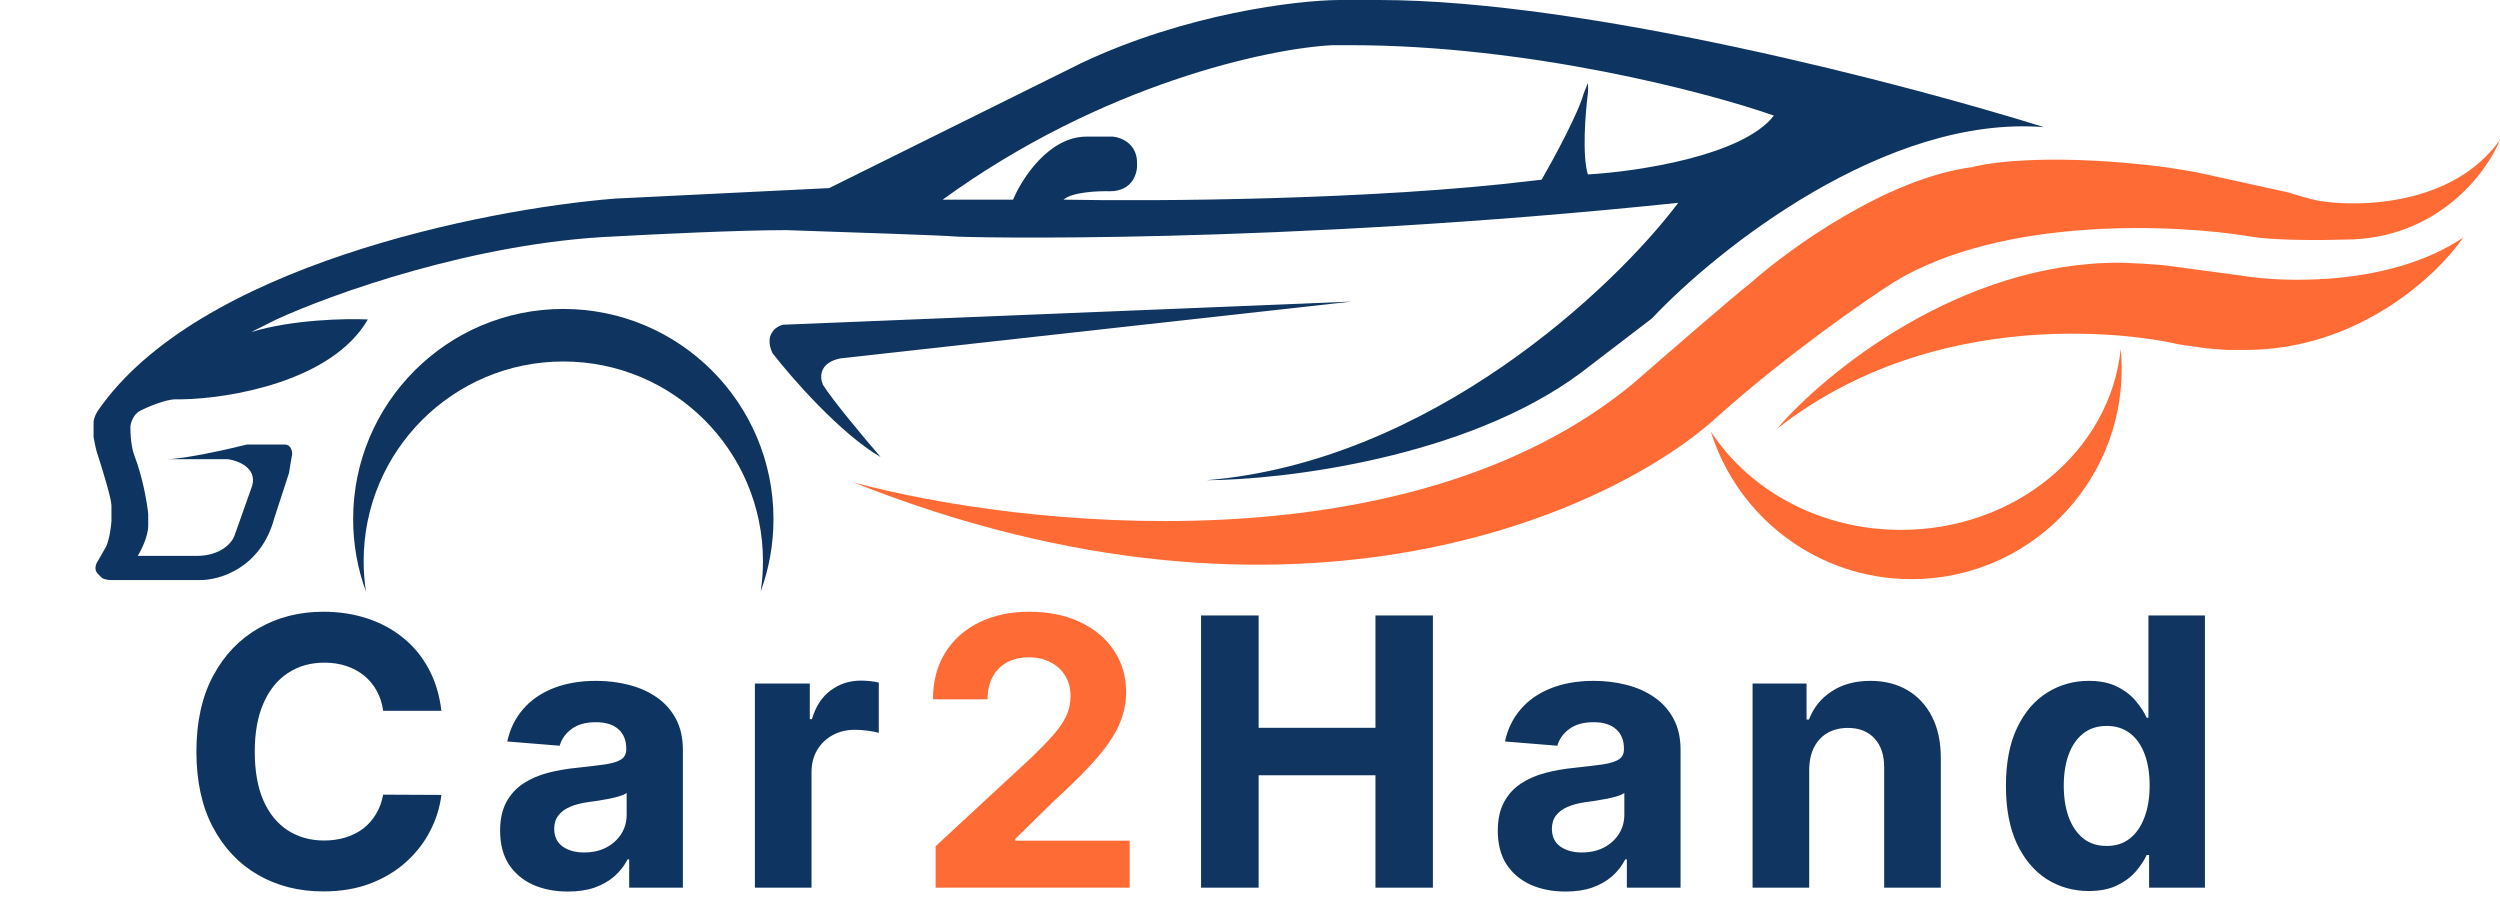
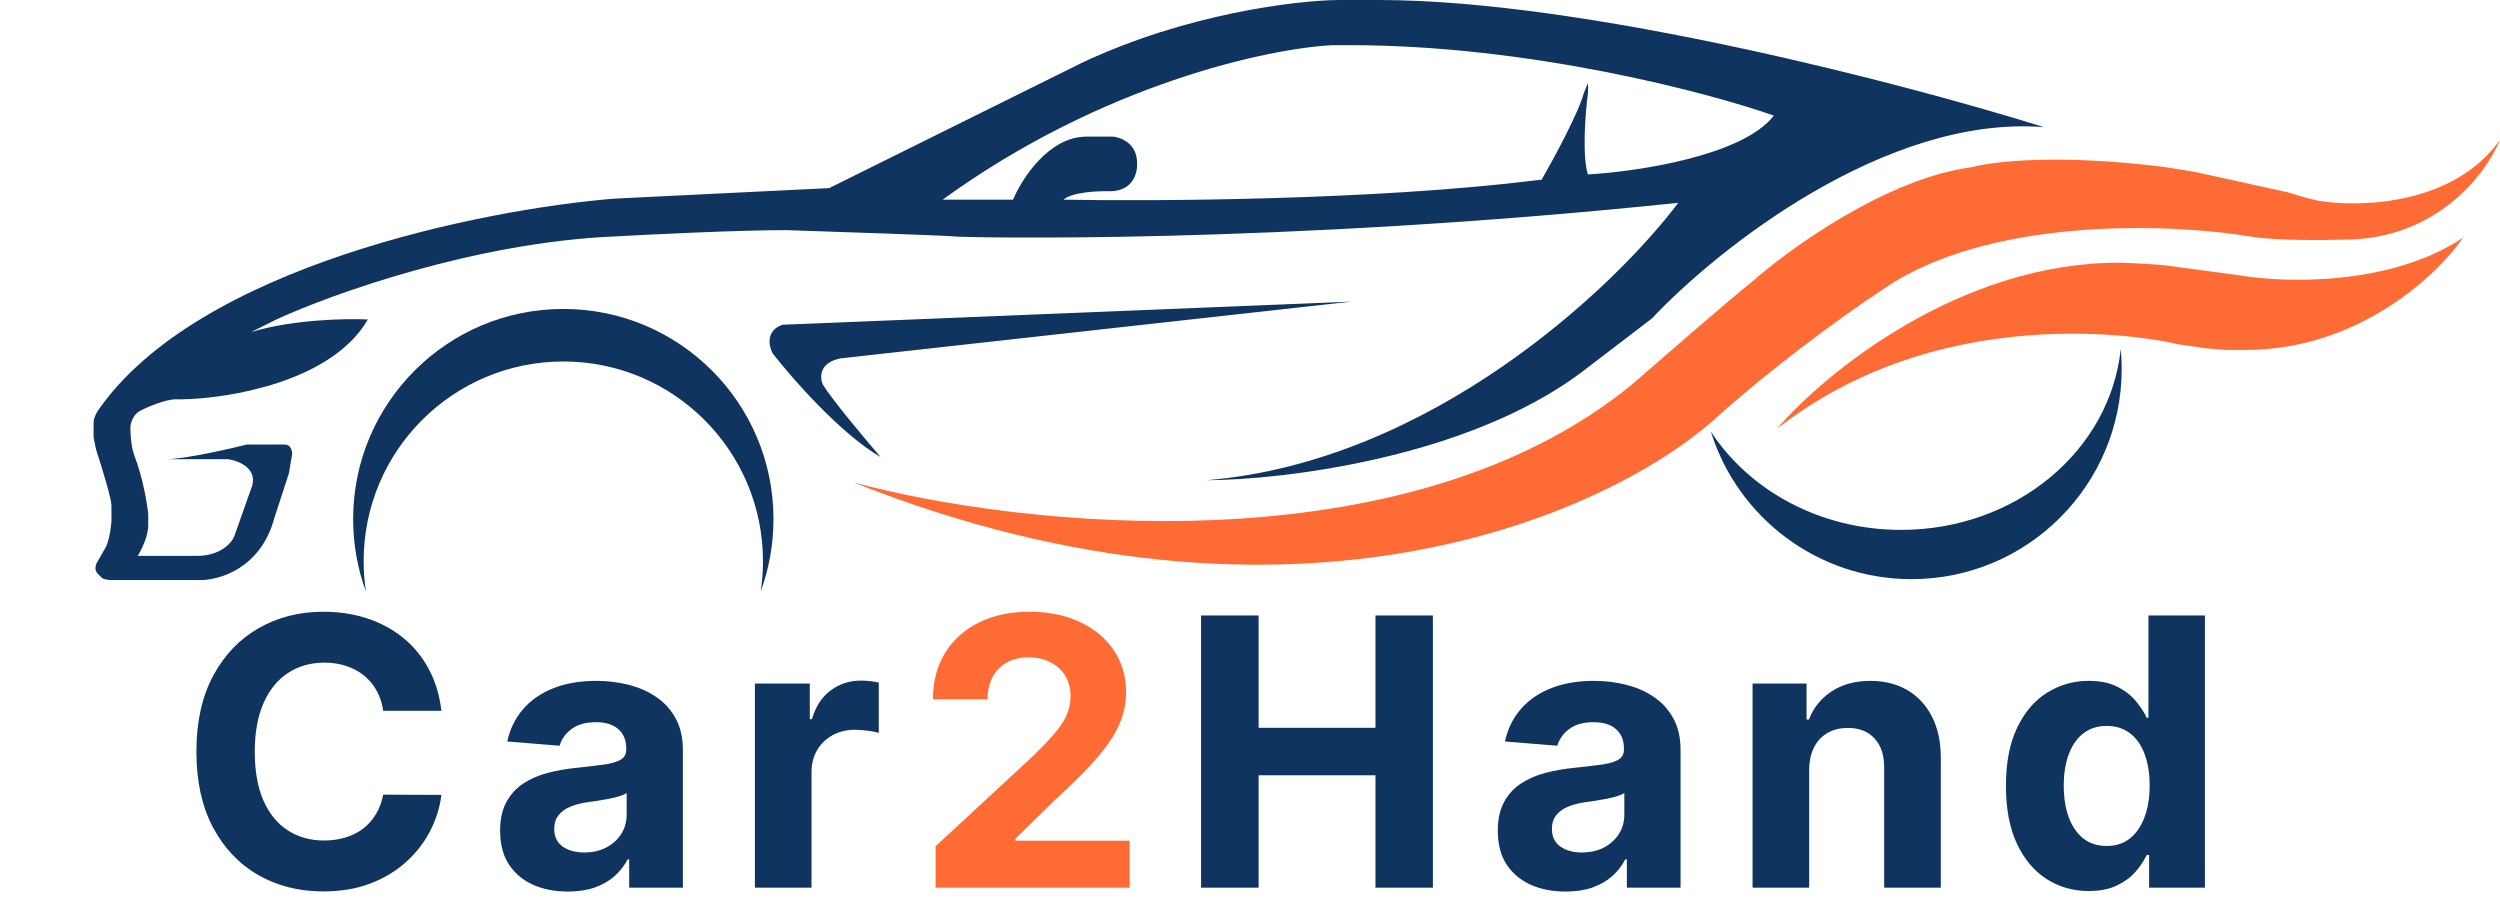
<svg xmlns="http://www.w3.org/2000/svg" width="935" height="341" viewBox="0 0 935 341" fill="none">
-   <path d="M210.677 115.546C254.088 115.546 289.279 150.738 289.279 194.149C289.279 203.663 287.588 212.782 284.491 221.223C285.056 217.521 285.35 213.73 285.35 209.87C285.349 168.629 251.917 135.197 210.677 135.197C169.436 135.197 136.004 168.629 136.004 209.87C136.004 213.73 136.297 217.521 136.861 221.223C133.765 212.782 132.074 203.663 132.074 194.149C132.074 150.738 167.266 115.546 210.677 115.546Z" fill="#0F3460" />
-   <path d="M714.91 216.605C679.646 216.605 649.806 193.383 639.848 161.396C654.204 183.409 680.686 198.177 710.98 198.177C753.961 198.177 789.267 168.45 793.156 130.481C793.391 132.957 793.512 135.465 793.512 138.002C793.512 181.413 758.321 216.605 714.91 216.605Z" fill="#FF6B35" />
-   <path d="M292.817 121.442L505.437 112.795L314.432 134.018C306.258 135.59 306.572 141.224 307.751 143.844C311.21 149.503 323.603 164.28 329.367 170.962C314.275 162.158 296.092 141.355 288.887 132.053C285.742 125.136 290.197 122.097 292.817 121.442Z" fill="#0F3560" />
-   <path d="M793.122 98.254C733.07 97.94 682.424 139.521 664.607 160.351C729.847 109.259 812.38 128.123 813.559 128.516C814.502 128.831 819.192 129.433 821.419 129.695C824.249 130.324 830.458 130.743 833.21 130.874H839.891C882.022 130.874 911.681 102.839 921.244 88.822C894.205 107.058 854.17 105.852 837.533 102.97C832.816 102.342 818.013 100.35 811.201 99.433C806.799 98.804 797.314 98.385 793.122 98.254Z" fill="#FF6B35" />
+   <path d="M210.677 115.546C254.088 115.546 289.279 150.738 289.279 194.149C289.279 203.663 287.588 212.782 284.491 221.222C285.056 217.521 285.35 213.729 285.35 209.87C285.349 168.629 251.917 135.197 210.677 135.197C169.436 135.197 136.004 168.629 136.004 209.87C136.004 213.729 136.297 217.521 136.861 221.222C133.765 212.782 132.074 203.663 132.074 194.149C132.074 150.738 167.266 115.546 210.677 115.546Z" fill="#0F3460" />
+   <path d="M714.91 216.605C679.646 216.605 649.806 193.383 639.848 161.396C654.204 183.409 680.686 198.177 710.98 198.177C753.961 198.177 789.267 168.45 793.156 130.481C793.391 132.957 793.512 135.465 793.512 138.002C793.512 181.413 758.321 216.605 714.91 216.605Z" fill="#0F3460" />
+   <path d="M292.817 121.442L505.437 112.796L314.432 134.019C306.258 135.591 306.572 141.224 307.751 143.844C311.21 149.503 323.603 164.281 329.367 170.962C314.275 162.158 296.092 141.355 288.887 132.053C285.742 125.136 290.197 122.097 292.817 121.442Z" fill="#0F3460" />
+   <path d="M793.122 98.254C733.07 97.939 682.424 139.521 664.607 160.35C729.847 109.258 812.38 128.123 813.559 128.516C814.502 128.831 819.192 129.433 821.419 129.695C824.249 130.324 830.458 130.743 833.21 130.874H839.891C882.022 130.874 911.681 102.839 921.244 88.822C894.205 107.057 854.17 105.852 837.533 102.97C832.816 102.341 818.013 100.35 811.201 99.433C806.799 98.804 797.314 98.385 793.122 98.254Z" fill="#FF6B35" />
  <path d="M610.764 143.451C526.188 213.25 381.113 197.163 319.148 180.394C485.157 246.421 604.214 191.137 642.991 155.241C668.773 132.289 697.489 112.402 708.624 105.328C749.183 80.804 814.083 83.843 841.463 88.428C850.266 90.001 868.712 89.87 876.834 89.608C911.419 89.608 930.022 64.716 935 52.271C917.707 76.795 882.467 77.686 867.009 75.066C863.864 74.437 858.1 72.708 855.611 71.922L823.384 64.847C820.869 64.219 813.166 63.013 809.629 62.489C770.013 57.459 745.175 60.393 737.707 62.489C705.637 66.577 668.799 93.276 654.389 106.114C649.044 110.201 623.078 132.708 610.764 143.451Z" fill="#FF6B35" />
-   <path d="M515.655 0C593.315 9.96263e-05 713.865 31.703 764.433 47.555C705.323 42.839 642.074 93.276 617.838 119.084L591.113 139.521C548.354 171.276 480.022 179.477 451.201 179.608C535.149 172.691 603.821 107.555 627.664 75.852C477.145 91.572 359.637 88.822 356.878 88.429C354.677 88.114 314.039 86.725 293.995 86.07C276.388 86.07 243.952 87.643 229.935 88.429C177.742 90.63 123.82 110.044 103.384 119.477L93.952 124.193C109.358 119.477 129.454 119.084 137.576 119.477C124.143 142.743 85.603 149.084 68.013 149.346H65.655C61.883 149.346 55.175 152.228 52.293 153.669C49.778 155.121 48.887 158.204 48.756 159.564C48.756 165.537 49.803 169.389 50.327 170.568C53.471 178.743 55.044 188.385 55.437 192.185V196.508C55.437 200.595 52.817 205.809 51.507 207.905H73.516C82.633 207.905 86.747 202.928 87.664 200.438L94.345 181.573C96.114 174.971 89.056 172.272 85.306 171.748H62.118C68.721 171.748 85.044 168.08 92.38 166.246H106.528C108.729 166.246 109.279 168.604 109.279 169.783C108.965 171.356 108.363 175.155 108.101 176.857L102.599 193.757C97.544 212.622 81.889 217.075 74.694 216.944H41.682C39.795 216.944 38.538 216.42 38.145 216.158L36.572 214.587C35 213.015 35.917 210.787 36.572 209.87L39.716 204.368C40.974 201.538 41.551 196.901 41.682 194.936V189.041C41.682 186.526 38.275 175.416 36.572 170.176C35.943 168.604 35.262 165.066 35 163.494V157.992C35 156.42 36.048 154.455 36.572 153.669C73.673 99.59 180.939 78.21 229.935 74.28L310.109 70.35L404.433 23.581C443.734 5.031 485 0.131 500.721 0H515.655ZM498.362 16.899C474.651 18.078 412.293 31.284 352.555 74.673H378.887C382.162 66.812 392.249 51.092 406.397 51.092H416.223C419.236 51.354 425.262 53.687 425.262 60.918C425.524 64.455 423.847 71.529 415.044 71.529C410.59 71.398 400.895 71.843 397.751 74.673C431.55 75.328 513.926 74.83 573.035 67.599L576.572 67.206C580.993 59.522 590.325 42.319 592.292 34.978L593.864 31.048C593.928 31.834 594.018 33.721 593.864 34.978C592.947 42.053 591.664 58.009 593.864 65.24C612.205 64.192 651.795 58.323 663.428 43.231C638.406 34.454 571.699 16.899 505.044 16.899H498.362Z" fill="#0E3561" />
-   <path d="M165.081 265.828H143.305C142.907 263.011 142.095 260.509 140.869 258.321C139.643 256.1 138.068 254.211 136.146 252.653C134.224 251.096 132.003 249.902 129.484 249.074C126.998 248.245 124.297 247.831 121.38 247.831C116.11 247.831 111.52 249.14 107.609 251.759C103.698 254.344 100.665 258.122 98.511 263.094C96.357 268.032 95.279 274.031 95.279 281.091C95.279 288.349 96.357 294.448 98.511 299.386C100.699 304.325 103.748 308.054 107.659 310.572C111.57 313.091 116.094 314.351 121.231 314.351C124.115 314.351 126.783 313.97 129.235 313.207C131.721 312.445 133.925 311.335 135.848 309.876C137.77 308.385 139.361 306.579 140.62 304.457C141.913 302.336 142.808 299.917 143.305 297.199L165.081 297.298C164.517 301.972 163.109 306.479 160.855 310.821C158.634 315.13 155.635 318.991 151.856 322.405C148.111 325.786 143.636 328.47 138.433 330.459C133.262 332.414 127.413 333.392 120.883 333.392C111.802 333.392 103.681 331.337 96.522 327.227C89.396 323.117 83.762 317.168 79.619 309.379C75.509 301.59 73.454 292.161 73.454 281.091C73.454 269.988 75.542 260.542 79.718 252.753C83.894 244.964 89.562 239.031 96.721 234.955C103.88 230.845 111.934 228.79 120.883 228.79C126.783 228.79 132.252 229.618 137.289 231.276C142.36 232.933 146.851 235.352 150.762 238.534C154.673 241.683 157.855 245.544 160.308 250.118C162.794 254.692 164.385 259.929 165.081 265.828ZM212.395 333.442C207.523 333.442 203.181 332.597 199.37 330.906C195.558 329.183 192.542 326.647 190.321 323.3C188.134 319.919 187.04 315.71 187.04 310.672C187.04 306.429 187.819 302.866 189.377 299.983C190.935 297.099 193.056 294.779 195.74 293.023C198.425 291.266 201.474 289.94 204.888 289.045C208.335 288.151 211.948 287.521 215.726 287.156C220.167 286.692 223.747 286.261 226.465 285.864C229.183 285.433 231.155 284.803 232.381 283.974C233.607 283.146 234.221 281.92 234.221 280.295V279.997C234.221 276.848 233.226 274.412 231.238 272.689C229.282 270.965 226.498 270.104 222.885 270.104C219.074 270.104 216.041 270.949 213.787 272.639C211.533 274.296 210.042 276.384 209.313 278.903L189.725 277.312C190.719 272.672 192.675 268.662 195.591 265.281C198.508 261.867 202.27 259.249 206.877 257.426C211.517 255.57 216.886 254.642 222.985 254.642C227.227 254.642 231.287 255.139 235.165 256.134C239.076 257.128 242.54 258.669 245.556 260.757C248.605 262.845 251.008 265.53 252.765 268.811C254.521 272.059 255.4 275.954 255.4 280.494V332H235.314V321.411H234.718C233.491 323.797 231.851 325.902 229.796 327.724C227.741 329.514 225.272 330.923 222.388 331.95C219.505 332.945 216.174 333.442 212.395 333.442ZM218.461 318.825C221.576 318.825 224.327 318.212 226.713 316.986C229.1 315.726 230.972 314.036 232.331 311.915C233.69 309.794 234.37 307.391 234.37 304.706V296.602C233.707 297.033 232.795 297.431 231.635 297.795C230.508 298.127 229.232 298.442 227.807 298.74C226.382 299.005 224.957 299.254 223.532 299.486C222.106 299.685 220.814 299.867 219.654 300.033C217.168 300.397 214.997 300.977 213.141 301.773C211.285 302.568 209.843 303.645 208.816 305.004C207.788 306.33 207.275 307.987 207.275 309.976C207.275 312.859 208.319 315.063 210.407 316.588C212.528 318.08 215.212 318.825 218.461 318.825ZM282.331 332V255.636H302.863V268.96H303.659C305.051 264.221 307.387 260.641 310.669 258.222C313.95 255.769 317.728 254.543 322.004 254.543C323.065 254.543 324.208 254.609 325.434 254.741C326.661 254.874 327.738 255.056 328.666 255.288V274.081C327.672 273.783 326.296 273.518 324.539 273.286C322.783 273.054 321.175 272.938 319.717 272.938C316.601 272.938 313.817 273.617 311.365 274.976C308.945 276.302 307.023 278.158 305.598 280.544C304.206 282.93 303.51 285.681 303.51 288.797V332H282.331Z" fill="#0E3561" />
+   <path d="M515.655 0C593.315 9.96263e-05 713.865 31.703 764.433 47.555C705.323 42.839 642.074 93.276 617.838 119.084L591.113 139.521C548.354 171.276 480.022 179.477 451.201 179.608C535.149 172.691 603.821 107.555 627.664 75.852C477.145 91.572 359.637 88.822 356.878 88.429C354.677 88.114 314.039 86.725 293.995 86.07C276.388 86.07 243.952 87.643 229.935 88.429C177.742 90.63 123.82 110.044 103.384 119.477L93.952 124.193C109.358 119.477 129.454 119.084 137.576 119.477C124.143 142.743 85.603 149.084 68.013 149.346H65.655C61.883 149.346 55.175 152.228 52.293 153.669C49.778 155.121 48.887 158.204 48.756 159.564C48.756 165.537 49.803 169.389 50.327 170.568C53.471 178.743 55.044 188.385 55.437 192.185V196.508C55.437 200.595 52.817 205.809 51.507 207.905H73.516C82.633 207.905 86.747 202.928 87.664 200.438L94.345 181.573C96.114 174.971 89.056 172.272 85.306 171.748H62.118C68.721 171.748 85.044 168.08 92.38 166.246H106.528C108.729 166.246 109.279 168.604 109.279 169.783C108.965 171.356 108.363 175.155 108.101 176.857L102.599 193.757C97.544 212.622 81.889 217.075 74.694 216.944H41.682C39.795 216.944 38.538 216.42 38.145 216.158L36.572 214.587C35 213.015 35.917 210.787 36.572 209.87L39.716 204.368C40.974 201.538 41.551 196.901 41.682 194.936V189.041C41.682 186.526 38.275 175.416 36.572 170.176C35.943 168.604 35.262 165.066 35 163.494V157.992C35 156.42 36.048 154.455 36.572 153.669C73.673 99.59 180.939 78.21 229.935 74.28L310.109 70.35L404.433 23.581C443.734 5.031 485 0.131 500.721 0H515.655ZM498.362 16.899C474.651 18.078 412.293 31.284 352.555 74.673H378.887C382.162 66.812 392.249 51.092 406.397 51.092H416.223C419.236 51.354 425.262 53.687 425.262 60.918C425.524 64.455 423.847 71.529 415.044 71.529C410.59 71.398 400.895 71.843 397.751 74.673C431.55 75.328 513.926 74.83 573.035 67.599L576.572 67.206C580.993 59.522 590.325 42.319 592.292 34.978L593.864 31.048C593.928 31.834 594.018 33.721 593.864 34.978C592.947 42.053 591.664 58.009 593.864 65.24C612.205 64.192 651.795 58.323 663.428 43.231C638.406 34.454 571.699 16.899 505.044 16.899H498.362Z" fill="#0F3460" />
+   <path d="M165.081 265.828H143.305C142.907 263.011 142.095 260.509 140.869 258.321C139.643 256.1 138.068 254.211 136.146 252.653C134.224 251.096 132.003 249.902 129.484 249.074C126.998 248.245 124.297 247.831 121.38 247.831C116.11 247.831 111.52 249.14 107.609 251.759C103.698 254.344 100.665 258.122 98.511 263.094C96.357 268.032 95.279 274.031 95.279 281.091C95.279 288.349 96.357 294.448 98.511 299.386C100.699 304.325 103.748 308.054 107.659 310.572C111.57 313.091 116.094 314.351 121.231 314.351C124.115 314.351 126.783 313.97 129.235 313.207C131.721 312.445 133.925 311.335 135.848 309.876C137.77 308.385 139.361 306.579 140.62 304.457C141.913 302.336 142.808 299.917 143.305 297.199L165.081 297.298C164.517 301.972 163.109 306.479 160.855 310.821C158.634 315.13 155.635 318.991 151.856 322.405C148.111 325.786 143.636 328.47 138.433 330.459C133.262 332.414 127.413 333.392 120.883 333.392C111.802 333.392 103.681 331.337 96.522 327.227C89.396 323.117 83.762 317.168 79.619 309.379C75.509 301.59 73.454 292.161 73.454 281.091C73.454 269.988 75.542 260.542 79.718 252.753C83.894 244.964 89.562 239.031 96.721 234.955C103.88 230.845 111.934 228.79 120.883 228.79C126.783 228.79 132.252 229.618 137.289 231.276C142.36 232.933 146.851 235.352 150.762 238.534C154.673 241.683 157.855 245.544 160.308 250.118C162.794 254.692 164.385 259.929 165.081 265.828ZM212.395 333.442C207.523 333.442 203.181 332.597 199.37 330.906C195.558 329.183 192.542 326.647 190.321 323.3C188.134 319.919 187.04 315.71 187.04 310.672C187.04 306.429 187.819 302.866 189.377 299.983C190.935 297.099 193.056 294.779 195.74 293.023C198.425 291.266 201.474 289.94 204.888 289.045C208.335 288.151 211.948 287.521 215.726 287.156C220.167 286.692 223.747 286.261 226.465 285.864C229.183 285.433 231.155 284.803 232.381 283.974C233.607 283.146 234.221 281.92 234.221 280.295V279.997C234.221 276.848 233.226 274.412 231.238 272.689C229.282 270.965 226.498 270.104 222.885 270.104C219.074 270.104 216.041 270.949 213.787 272.639C211.533 274.296 210.042 276.384 209.313 278.903L189.725 277.312C190.719 272.672 192.675 268.662 195.591 265.281C198.508 261.867 202.27 259.249 206.877 257.426C211.517 255.57 216.886 254.642 222.985 254.642C227.227 254.642 231.287 255.139 235.165 256.134C239.076 257.128 242.54 258.669 245.556 260.757C248.605 262.845 251.008 265.53 252.765 268.811C254.521 272.059 255.4 275.954 255.4 280.494V332H235.314V321.411H234.718C233.491 323.797 231.851 325.902 229.796 327.724C227.741 329.514 225.272 330.923 222.388 331.95C219.505 332.945 216.174 333.442 212.395 333.442ZM218.461 318.825C221.576 318.825 224.327 318.212 226.713 316.986C229.1 315.726 230.972 314.036 232.331 311.915C233.69 309.794 234.37 307.391 234.37 304.706V296.602C233.707 297.033 232.795 297.431 231.635 297.795C230.508 298.127 229.232 298.442 227.807 298.74C226.382 299.005 224.957 299.254 223.532 299.486C222.106 299.685 220.814 299.867 219.654 300.033C217.168 300.397 214.997 300.977 213.141 301.773C211.285 302.568 209.843 303.645 208.816 305.004C207.788 306.33 207.275 307.987 207.275 309.976C207.275 312.859 208.319 315.063 210.407 316.588C212.528 318.08 215.212 318.825 218.461 318.825ZM282.331 332V255.636H302.863V268.96H303.659C305.051 264.221 307.387 260.641 310.669 258.222C313.95 255.769 317.728 254.543 322.004 254.543C323.065 254.543 324.208 254.609 325.434 254.741C326.661 254.874 327.738 255.056 328.666 255.288V274.081C327.672 273.783 326.296 273.518 324.539 273.286C322.783 273.054 321.175 272.938 319.717 272.938C316.601 272.938 313.817 273.617 311.365 274.976C308.945 276.302 307.023 278.158 305.598 280.544C304.206 282.93 303.51 285.681 303.51 288.797V332H282.331ZM449.197 332V230.182H470.724V272.192H514.424V230.182H535.902V332H514.424V289.94H470.724V332H449.197ZM585.528 333.442C580.656 333.442 576.314 332.597 572.502 330.906C568.691 329.183 565.675 326.647 563.454 323.3C561.267 319.919 560.173 315.71 560.173 310.672C560.173 306.429 560.952 302.866 562.51 299.983C564.067 297.099 566.189 294.779 568.873 293.023C571.558 291.266 574.607 289.94 578.021 289.045C581.468 288.151 585.081 287.521 588.859 287.156C593.3 286.692 596.88 286.261 599.598 285.864C602.315 285.433 604.288 284.803 605.514 283.974C606.74 283.146 607.353 281.92 607.353 280.295V279.997C607.353 276.848 606.359 274.412 604.37 272.689C602.415 270.965 599.631 270.104 596.018 270.104C592.207 270.104 589.174 270.949 586.92 272.639C584.666 274.296 583.175 276.384 582.446 278.903L562.858 277.312C563.852 272.672 565.807 268.662 568.724 265.281C571.641 261.867 575.403 259.249 580.01 257.426C584.65 255.57 590.019 254.642 596.118 254.642C600.36 254.642 604.42 255.139 608.298 256.134C612.209 257.128 615.672 258.669 618.689 260.757C621.738 262.845 624.141 265.53 625.897 268.811C627.654 272.059 628.532 275.954 628.532 280.494V332H608.447V321.411H607.85C606.624 323.797 604.984 325.902 602.929 327.724C600.874 329.514 598.404 330.923 595.521 331.95C592.637 332.945 589.306 333.442 585.528 333.442ZM591.593 318.825C594.709 318.825 597.46 318.212 599.846 316.986C602.233 315.726 604.105 314.036 605.464 311.915C606.823 309.794 607.502 307.391 607.502 304.706V296.602C606.84 297.033 605.928 297.431 604.768 297.795C603.641 298.127 602.365 298.442 600.94 298.74C599.515 299.005 598.09 299.254 596.664 299.486C595.239 299.685 593.947 299.867 592.787 300.033C590.301 300.397 588.13 300.977 586.274 301.773C584.418 302.568 582.976 303.645 581.949 305.004C580.921 306.33 580.407 307.987 580.407 309.976C580.407 312.859 581.451 315.063 583.539 316.588C585.661 318.08 588.345 318.825 591.593 318.825ZM676.642 287.852V332H655.463V255.636H675.648V269.109H676.543C678.233 264.668 681.067 261.155 685.044 258.57C689.022 255.951 693.844 254.642 699.512 254.642C704.815 254.642 709.438 255.802 713.382 258.122C717.327 260.442 720.392 263.757 722.58 268.065C724.767 272.341 725.861 277.445 725.861 283.378V332H704.682V287.156C704.715 282.483 703.522 278.837 701.103 276.219C698.683 273.567 695.352 272.241 691.11 272.241C688.259 272.241 685.74 272.855 683.553 274.081C681.399 275.307 679.708 277.097 678.482 279.45C677.289 281.77 676.676 284.571 676.642 287.852ZM781.192 333.243C775.392 333.243 770.139 331.751 765.433 328.768C760.759 325.752 757.047 321.328 754.296 315.494C751.578 309.628 750.219 302.436 750.219 293.918C750.219 285.168 751.628 277.893 754.445 272.092C757.263 266.259 761.008 261.901 765.681 259.017C770.388 256.1 775.541 254.642 781.143 254.642C785.418 254.642 788.981 255.371 791.832 256.83C794.715 258.255 797.035 260.045 798.792 262.199C800.582 264.32 801.941 266.408 802.869 268.463H803.515V230.182H824.644V332H803.763V319.77H802.869C801.874 321.891 800.466 323.996 798.643 326.084C796.853 328.139 794.516 329.846 791.633 331.205C788.782 332.563 785.302 333.243 781.192 333.243ZM787.904 316.389C791.318 316.389 794.201 315.461 796.555 313.605C798.941 311.716 800.764 309.081 802.023 305.7C803.316 302.32 803.962 298.359 803.962 293.818C803.962 289.277 803.333 285.333 802.073 281.986C800.814 278.638 798.991 276.053 796.604 274.23C794.218 272.407 791.318 271.496 787.904 271.496C784.424 271.496 781.491 272.44 779.104 274.33C776.718 276.219 774.912 278.837 773.685 282.185C772.459 285.532 771.846 289.41 771.846 293.818C771.846 298.259 772.459 302.187 773.685 305.601C774.945 308.982 776.751 311.633 779.104 313.555C781.491 315.445 784.424 316.389 787.904 316.389Z" fill="#0F3460" />
  <path d="M349.917 332V316.489L386.16 282.93C389.242 279.947 391.827 277.263 393.915 274.876C396.037 272.49 397.644 270.153 398.738 267.866C399.832 265.546 400.379 263.044 400.379 260.359C400.379 257.376 399.699 254.808 398.34 252.653C396.981 250.466 395.125 248.792 392.772 247.632C390.419 246.439 387.751 245.842 384.768 245.842C381.652 245.842 378.934 246.472 376.614 247.732C374.294 248.991 372.504 250.797 371.245 253.151C369.986 255.504 369.356 258.304 369.356 261.553H348.923C348.923 254.891 350.431 249.107 353.447 244.202C356.463 239.296 360.689 235.501 366.124 232.817C371.56 230.132 377.824 228.79 384.917 228.79C392.209 228.79 398.556 230.082 403.958 232.668C409.394 235.22 413.62 238.766 416.636 243.307C419.652 247.848 421.16 253.051 421.16 258.918C421.16 262.762 420.397 266.557 418.873 270.303C417.381 274.048 414.713 278.207 410.869 282.781C407.024 287.322 401.605 292.774 394.612 299.138L379.746 313.705V314.401H422.502V332H349.917Z" fill="#FF6B35" />
-   <path d="M449.197 332V230.182H470.724V272.192H514.424V230.182H535.902V332H514.424V289.94H470.724V332H449.197ZM585.528 333.442C580.656 333.442 576.314 332.597 572.502 330.906C568.691 329.183 565.675 326.647 563.454 323.3C561.267 319.919 560.173 315.71 560.173 310.672C560.173 306.429 560.952 302.866 562.51 299.983C564.067 297.099 566.189 294.779 568.873 293.023C571.558 291.266 574.607 289.94 578.021 289.045C581.468 288.151 585.081 287.521 588.859 287.156C593.3 286.692 596.88 286.261 599.598 285.864C602.315 285.433 604.288 284.803 605.514 283.974C606.74 283.146 607.353 281.92 607.353 280.295V279.997C607.353 276.848 606.359 274.412 604.37 272.689C602.415 270.965 599.631 270.104 596.018 270.104C592.207 270.104 589.174 270.949 586.92 272.639C584.666 274.296 583.175 276.384 582.446 278.903L562.858 277.312C563.852 272.672 565.807 268.662 568.724 265.281C571.641 261.867 575.403 259.249 580.01 257.426C584.65 255.57 590.019 254.642 596.118 254.642C600.36 254.642 604.42 255.139 608.298 256.134C612.209 257.128 615.672 258.669 618.689 260.757C621.738 262.845 624.141 265.53 625.897 268.811C627.654 272.059 628.532 275.954 628.532 280.494V332H608.447V321.411H607.85C606.624 323.797 604.984 325.902 602.929 327.724C600.874 329.514 598.404 330.923 595.521 331.95C592.637 332.945 589.306 333.442 585.528 333.442ZM591.593 318.825C594.709 318.825 597.46 318.212 599.846 316.986C602.233 315.726 604.105 314.036 605.464 311.915C606.823 309.794 607.502 307.391 607.502 304.706V296.602C606.84 297.033 605.928 297.431 604.768 297.795C603.641 298.127 602.365 298.442 600.94 298.74C599.515 299.005 598.09 299.254 596.664 299.486C595.239 299.685 593.947 299.867 592.787 300.033C590.301 300.397 588.13 300.977 586.274 301.773C584.418 302.568 582.976 303.645 581.949 305.004C580.921 306.33 580.407 307.987 580.407 309.976C580.407 312.859 581.451 315.063 583.539 316.588C585.661 318.08 588.345 318.825 591.593 318.825ZM676.642 287.852V332H655.463V255.636H675.648V269.109H676.543C678.233 264.668 681.067 261.155 685.044 258.57C689.022 255.951 693.844 254.642 699.512 254.642C704.815 254.642 709.438 255.802 713.382 258.122C717.327 260.442 720.392 263.757 722.58 268.065C724.767 272.341 725.861 277.445 725.861 283.378V332H704.682V287.156C704.715 282.483 703.522 278.837 701.103 276.219C698.683 273.567 695.352 272.241 691.11 272.241C688.259 272.241 685.74 272.855 683.553 274.081C681.399 275.307 679.708 277.097 678.482 279.45C677.289 281.77 676.676 284.571 676.642 287.852ZM781.192 333.243C775.392 333.243 770.139 331.751 765.433 328.768C760.759 325.752 757.047 321.328 754.296 315.494C751.578 309.628 750.219 302.436 750.219 293.918C750.219 285.168 751.628 277.893 754.445 272.092C757.263 266.259 761.008 261.901 765.681 259.017C770.388 256.1 775.541 254.642 781.143 254.642C785.418 254.642 788.981 255.371 791.832 256.83C794.715 258.255 797.035 260.045 798.792 262.199C800.582 264.32 801.941 266.408 802.869 268.463H803.515V230.182H824.644V332H803.763V319.77H802.869C801.874 321.891 800.466 323.996 798.643 326.084C796.853 328.139 794.516 329.846 791.633 331.205C788.782 332.563 785.302 333.243 781.192 333.243ZM787.904 316.389C791.318 316.389 794.201 315.461 796.555 313.605C798.941 311.716 800.764 309.081 802.023 305.7C803.316 302.32 803.962 298.359 803.962 293.818C803.962 289.277 803.333 285.333 802.073 281.986C800.814 278.638 798.991 276.053 796.604 274.23C794.218 272.407 791.318 271.496 787.904 271.496C784.424 271.496 781.491 272.44 779.104 274.33C776.718 276.219 774.912 278.837 773.685 282.185C772.459 285.532 771.846 289.41 771.846 293.818C771.846 298.259 772.459 302.187 773.685 305.601C774.945 308.982 776.751 311.633 779.104 313.555C781.491 315.445 784.424 316.389 787.904 316.389Z" fill="#0F3560" />
</svg>
